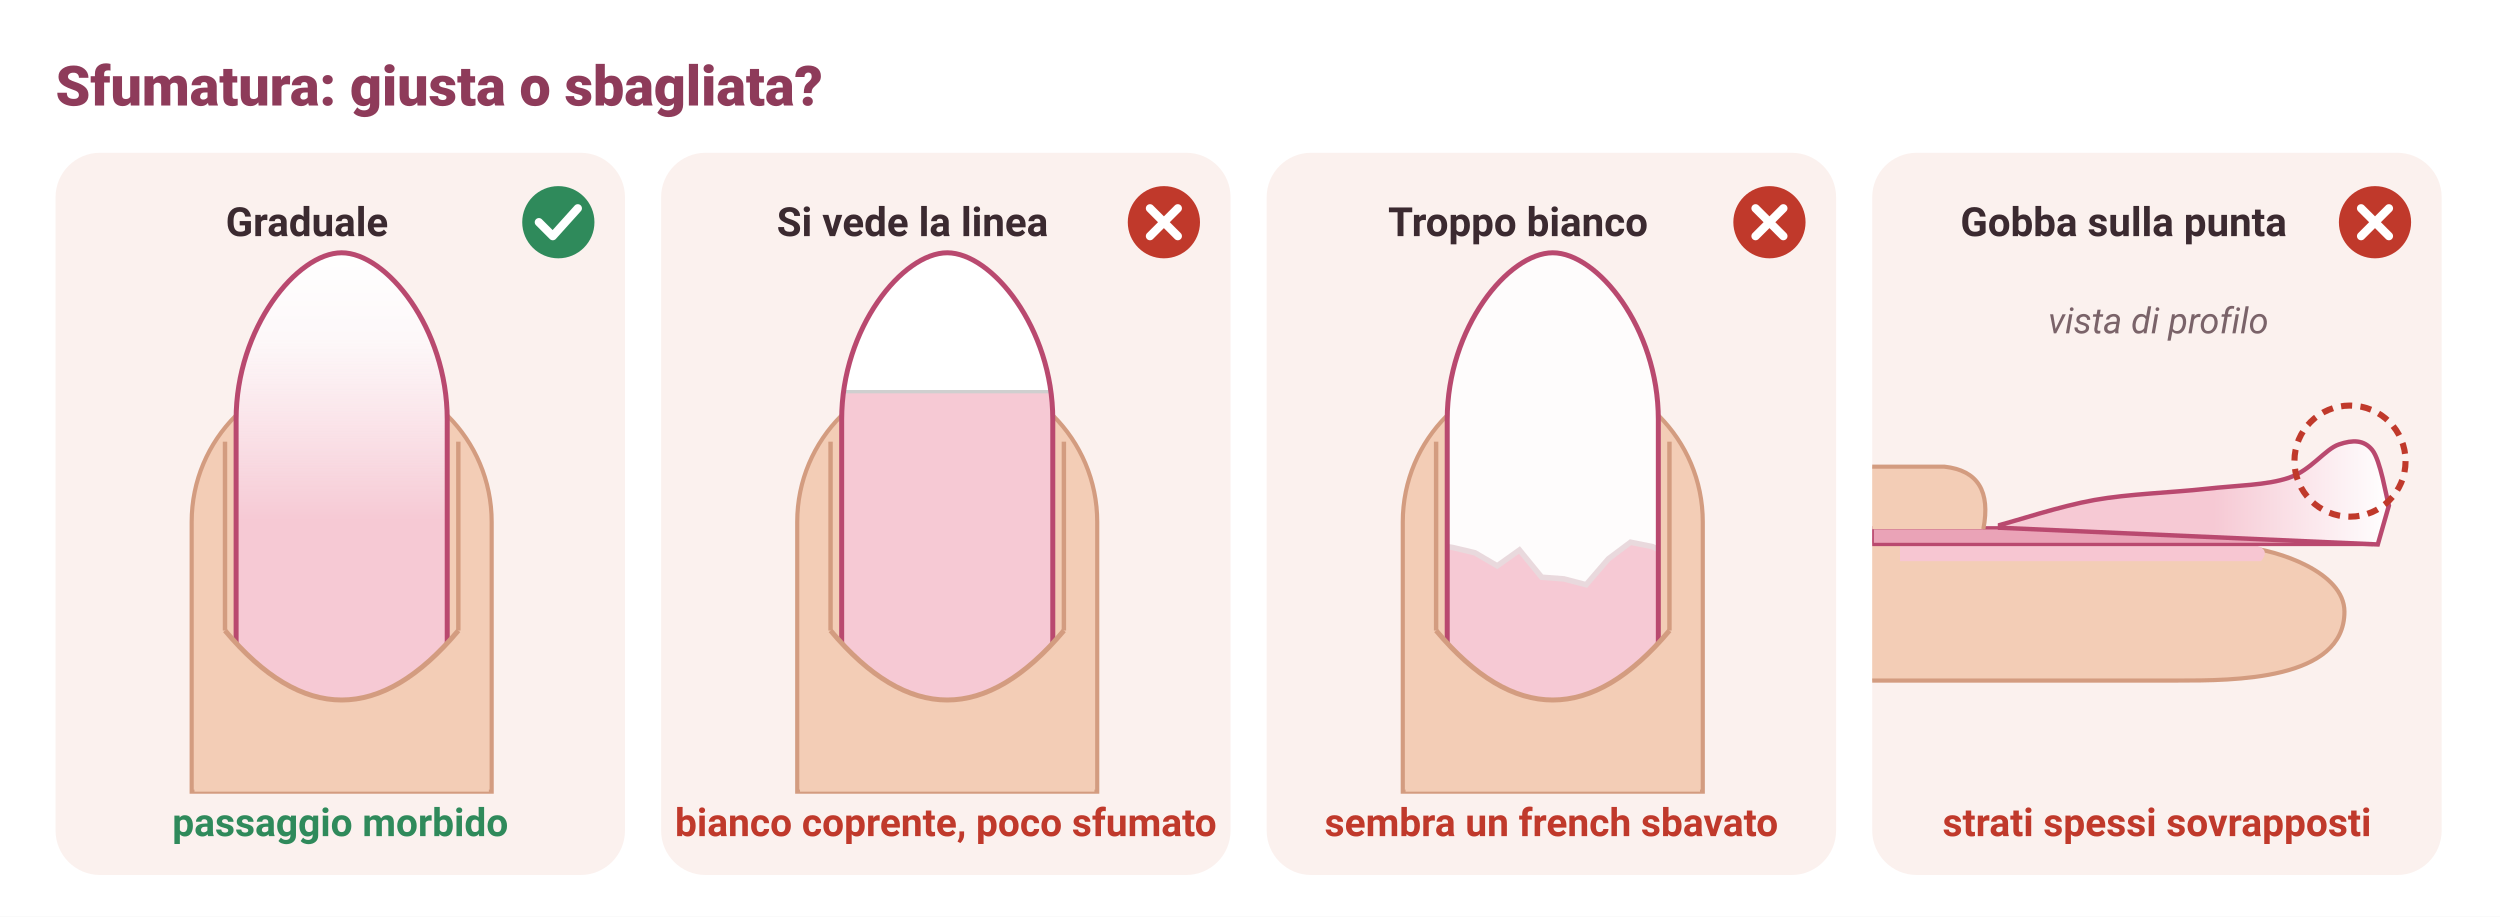
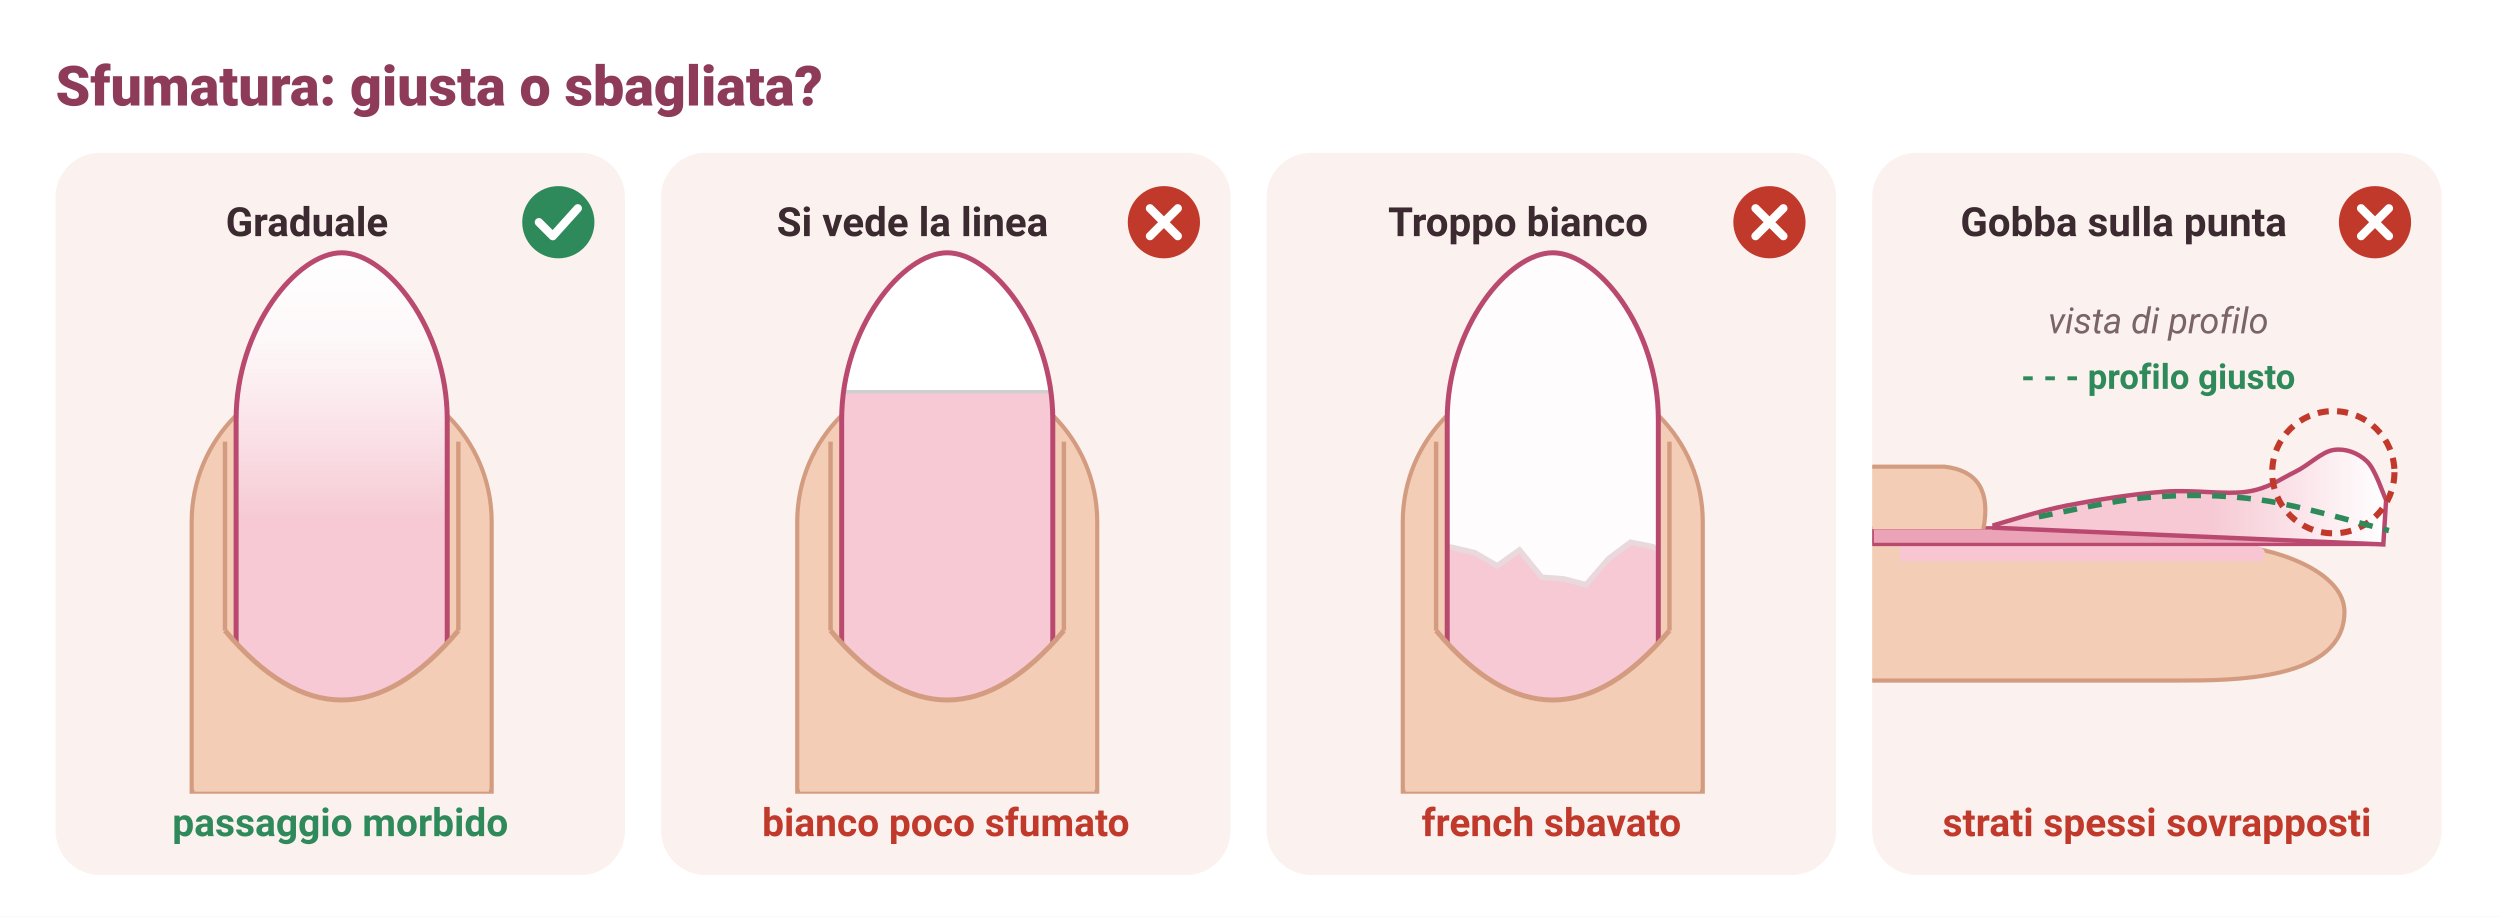
<svg xmlns="http://www.w3.org/2000/svg" viewBox="0 0 900 330" width="900" height="330" font-family="system-ui, -apple-system, 'Segoe UI', Roboto, Arial, sans-serif" role="img">
  <rect width="100%" height="100%" fill="#ffffff" />
  <defs>
    <marker id="ar" viewBox="0 0 10 10" refX="8" refY="5" markerWidth="7" markerHeight="7" orient="auto-start-reverse">
      <path d="M0,0 L10,5 L0,10 z" fill="#8e3b5a" />
    </marker>
    <marker id="arw" viewBox="0 0 10 10" refX="8" refY="5" markerWidth="7" markerHeight="7" orient="auto-start-reverse">
      <path d="M0,0 L10,5 L0,10 z" fill="#7a6369" />
    </marker>
    <marker id="ag" viewBox="0 0 10 10" refX="8" refY="5" markerWidth="7" markerHeight="7" orient="auto-start-reverse">
      <path d="M0,0 L10,5 L0,10 z" fill="#555555" />
    </marker>
    <marker id="are" viewBox="0 0 10 10" refX="8" refY="5" markerWidth="7" markerHeight="7" orient="auto-start-reverse">
      <path d="M0,0 L10,5 L0,10 z" fill="#c0392b" />
    </marker>
    <marker id="aro" viewBox="0 0 10 10" refX="8" refY="5" markerWidth="7" markerHeight="7" orient="auto-start-reverse">
      <path d="M0,0 L10,5 L0,10 z" fill="#2f8a5b" />
    </marker>
  </defs>
  <defs>
    <linearGradient id="sfg" x1="0" y1="1" x2="0" y2="0">
      <stop offset="0" stop-color="#ffffff" stop-opacity="0" />
      <stop offset="0.4" stop-color="#ffffff" stop-opacity="0" />
      <stop offset="0.8" stop-color="#fdf8f9" stop-opacity="1" />
      <stop offset="1" stop-color="#ffffff" stop-opacity="1" />
    </linearGradient>
    <linearGradient id="sfp" x1="0" y1="0" x2="1" y2="0">
      <stop offset="0" stop-color="#f6c9d4" />
      <stop offset=".55" stop-color="#f6c9d4" />
      <stop offset="1" stop-color="#ffffff" />
    </linearGradient>
  </defs>
  <text x="20.0" y="38.0" font-size="20" text-anchor="start" font-weight="800" fill="#8e3b5a">Sfumatura: giusta o sbagliata?</text>
  <defs>
-     <clipPath id="k24">
+     <clipPath id="k2">
      <rect x="20" y="55" width="205" height="260" rx="16" />
    </clipPath>
  </defs>
  <rect x="20" y="55" width="205" height="260" rx="16" fill="#fbf1ee" />
-   <g clip-path="url(#k24)">
+   <g clip-path="url(#k2)">
    <path d="M69.0,285.0 L69.0,187.9 A54.0,54.0 0 0 1 177.0,187.9 L177.0,285.0 Z" fill="#f3cdb6" stroke="#d39c80" stroke-width="1.5" />
    <defs>
-       <clipPath id="c23">
+       <clipPath id="c1">
        <path d="M85.0,261.0 L161.0,261.0 L161.0,151.0 C161.0,118.0 139.0,91.0 123.0,91.0 C107.0,91.0 85.0,118.0 85.0,151.0 L85.0,151.0 Z" />
      </clipPath>
    </defs>
    <path d="M85.0,261.0 L161.0,261.0 L161.0,151.0 C161.0,118.0 139.0,91.0 123.0,91.0 C107.0,91.0 85.0,118.0 85.0,151.0 L85.0,151.0 Z" fill="#f6c9d4" />
-     <path d="M79.0,151.0 Q123.0,151.0 167.0,151.0 L167.0,31.0 L79.0,31.0 Z" fill="#f6c9d4" clip-path="url(#c23)" />
-     <rect x="63.0" y="89.0" width="120" height="164.0" fill="url(#sfg)" clip-path="url(#c23)" />
+     <path d="M79.0,151.0 Q123.0,151.0 167.0,151.0 L167.0,31.0 L79.0,31.0 Z" fill="#f6c9d4" clip-path="url(#c1)" />
+     <rect x="63.0" y="89.0" width="120" height="164.0" fill="url(#sfg)" clip-path="url(#c1)" />
    <path d="M85.0,261.0 L161.0,261.0 L161.0,151.0 C161.0,118.0 139.0,91.0 123.0,91.0 C107.0,91.0 85.0,118.0 85.0,151.0 L85.0,151.0 Z" fill="none" stroke="#b9496f" stroke-width="1.8" />
    <path d="M70.0,227.0 L81.0,227.0 Q123.0,277.0 165.0,227.0 L176.0,227.0 L176.0,285.0 L70.0,285.0 Z" fill="#f3cdb6" />
    <path d="M81.0,227.0 Q123.0,277.0 165.0,227.0" fill="none" stroke="#d39c80" stroke-width="1.8" />
    <path d="M81.0,227.0 L81.0,159.0" stroke="#d39c80" stroke-width="1.6" />
    <path d="M165.0,227.0 L165.0,159.0" stroke="#d39c80" stroke-width="1.6" />
  </g>
  <text x="110.5" y="85.0" font-size="14.5" text-anchor="middle" font-weight="700" fill="#3b2a30">Graduale</text>
  <circle cx="201.0" cy="80.0" r="13" fill="#2f8a5b" />
  <path d="M194.0,80.0 l5,5 l9,-10" stroke="#fff" stroke-width="3" fill="none" stroke-linecap="round" stroke-linejoin="round" />
  <text x="122.5" y="301.0" font-size="14" text-anchor="middle" font-weight="700" fill="#2f8a5b">passaggio morbido</text>
  <defs>
-     <clipPath id="k26">
+     <clipPath id="k4">
      <rect x="238" y="55" width="205" height="260" rx="16" />
    </clipPath>
  </defs>
  <rect x="238" y="55" width="205" height="260" rx="16" fill="#fbf1ee" />
-   <g clip-path="url(#k26)">
+   <g clip-path="url(#k4)">
    <path d="M287.0,285.0 L287.0,187.9 A54.0,54.0 0 0 1 395.0,187.9 L395.0,285.0 Z" fill="#f3cdb6" stroke="#d39c80" stroke-width="1.5" />
    <defs>
-       <clipPath id="c25">
+       <clipPath id="c3">
        <path d="M303.0,261.0 L379.0,261.0 L379.0,151.0 C379.0,118.0 357.0,91.0 341.0,91.0 C325.0,91.0 303.0,118.0 303.0,151.0 L303.0,151.0 Z" />
      </clipPath>
    </defs>
    <path d="M303.0,261.0 L379.0,261.0 L379.0,151.0 C379.0,118.0 357.0,91.0 341.0,91.0 C325.0,91.0 303.0,118.0 303.0,151.0 L303.0,151.0 Z" fill="#f6c9d4" />
-     <path d="M297.0,151.0 Q341.0,151.0 385.0,151.0 L385.0,31.0 L297.0,31.0 Z" fill="#f6c9d4" clip-path="url(#c25)" />
-     <rect x="281.0" y="71.0" width="120" height="70.0" fill="#ffffff" clip-path="url(#c25)" />
-     <line x1="281.0" y1="141.0" x2="401.0" y2="141.0" stroke="#cfcfcf" stroke-width="1.2" clip-path="url(#c25)" />
+     <path d="M297.0,151.0 Q341.0,151.0 385.0,151.0 L385.0,31.0 L297.0,31.0 Z" fill="#f6c9d4" clip-path="url(#c3)" />
+     <rect x="281.0" y="71.0" width="120" height="70.0" fill="#ffffff" clip-path="url(#c3)" />
+     <line x1="281.0" y1="141.0" x2="401.0" y2="141.0" stroke="#cfcfcf" stroke-width="1.2" clip-path="url(#c3)" />
    <path d="M303.0,261.0 L379.0,261.0 L379.0,151.0 C379.0,118.0 357.0,91.0 341.0,91.0 C325.0,91.0 303.0,118.0 303.0,151.0 L303.0,151.0 Z" fill="none" stroke="#b9496f" stroke-width="1.8" />
    <path d="M288.0,227.0 L299.0,227.0 Q341.0,277.0 383.0,227.0 L394.0,227.0 L394.0,285.0 L288.0,285.0 Z" fill="#f3cdb6" />
    <path d="M299.0,227.0 Q341.0,277.0 383.0,227.0" fill="none" stroke="#d39c80" stroke-width="1.8" />
    <path d="M299.0,227.0 L299.0,159.0" stroke="#d39c80" stroke-width="1.6" />
    <path d="M383.0,227.0 L383.0,159.0" stroke="#d39c80" stroke-width="1.6" />
  </g>
  <text x="328.5" y="85.0" font-size="14.5" text-anchor="middle" font-weight="700" fill="#3b2a30">Si vede la linea</text>
  <circle cx="419.0" cy="80.0" r="13" fill="#c0392b" />
  <path d="M414.0,75.0 l10,10 M424.0,75.0 l-10,10" stroke="#fff" stroke-width="3" stroke-linecap="round" />
-   <text x="340.5" y="301.0" font-size="14" text-anchor="middle" font-weight="700" fill="#c0392b">bianco coprente, poco sfumato</text>
+   <text x="340.5" y="301.0" font-size="14" text-anchor="middle" font-weight="700" fill="#c0392b">bianco poco sfumato</text>
  <defs>
-     <clipPath id="k28">
+     <clipPath id="k6">
      <rect x="456" y="55" width="205" height="260" rx="16" />
    </clipPath>
  </defs>
  <rect x="456" y="55" width="205" height="260" rx="16" fill="#fbf1ee" />
-   <g clip-path="url(#k28)">
+   <g clip-path="url(#k6)">
    <path d="M505.0,285.0 L505.0,187.9 A54.0,54.0 0 0 1 613.0,187.9 L613.0,285.0 Z" fill="#f3cdb6" stroke="#d39c80" stroke-width="1.5" />
    <defs>
-       <clipPath id="c27">
+       <clipPath id="c5">
        <path d="M521.0,261.0 L597.0,261.0 L597.0,151.0 C597.0,118.0 575.0,91.0 559.0,91.0 C543.0,91.0 521.0,118.0 521.0,151.0 L521.0,151.0 Z" />
      </clipPath>
    </defs>
    <path d="M521.0,261.0 L597.0,261.0 L597.0,151.0 C597.0,118.0 575.0,91.0 559.0,91.0 C543.0,91.0 521.0,118.0 521.0,151.0 L521.0,151.0 Z" fill="#f6c9d4" />
-     <path d="M515.0,151.0 Q559.0,151.0 603.0,151.0 L603.0,31.0 L515.0,31.0 Z" fill="#f6c9d4" clip-path="url(#c27)" />
-     <path d="M499.0,71.0 L619.0,71.0 L619.0,198.2 L611.0,195.9 L603.0,201.1 L595.0,196.8 L587.0,195.2 L579.0,201.2 L571.0,210.5 L563.0,208.4 L555.0,207.8 L547.0,198.0 L539.0,203.7 L531.0,199.0 L523.0,197.1 L515.0,195.9 L507.0,197.9 L499.0,210.7 Z" fill="#fefcfc" clip-path="url(#c27)" />
-     <path d="M619.0,198.2 L611.0,195.9 L603.0,201.1 L595.0,196.8 L587.0,195.2 L579.0,201.2 L571.0,210.5 L563.0,208.4 L555.0,207.8 L547.0,198.0 L539.0,203.7 L531.0,199.0 L523.0,197.1 L515.0,195.9 L507.0,197.9 L499.0,210.7" fill="none" stroke="#e9d9dd" stroke-width="2" clip-path="url(#c27)" />
+     <path d="M515.0,151.0 Q559.0,151.0 603.0,151.0 L603.0,31.0 L515.0,31.0 Z" fill="#f6c9d4" clip-path="url(#c5)" />
+     <path d="M499.0,71.0 L619.0,71.0 L619.0,198.2 L611.0,195.9 L603.0,201.1 L595.0,196.8 L587.0,195.2 L579.0,201.2 L571.0,210.5 L563.0,208.4 L555.0,207.8 L547.0,198.0 L539.0,203.7 L531.0,199.0 L523.0,197.1 L515.0,195.9 L507.0,197.9 L499.0,210.7 Z" fill="#fefcfc" clip-path="url(#c5)" />
+     <path d="M619.0,198.2 L611.0,195.9 L603.0,201.1 L595.0,196.8 L587.0,195.2 L579.0,201.2 L571.0,210.5 L563.0,208.4 L555.0,207.8 L547.0,198.0 L539.0,203.7 L531.0,199.0 L523.0,197.1 L515.0,195.9 L507.0,197.9 L499.0,210.7" fill="none" stroke="#e9d9dd" stroke-width="2" clip-path="url(#c5)" />
    <path d="M521.0,261.0 L597.0,261.0 L597.0,151.0 C597.0,118.0 575.0,91.0 559.0,91.0 C543.0,91.0 521.0,118.0 521.0,151.0 L521.0,151.0 Z" fill="none" stroke="#b9496f" stroke-width="1.8" />
    <path d="M506.0,227.0 L517.0,227.0 Q559.0,277.0 601.0,227.0 L612.0,227.0 L612.0,285.0 L506.0,285.0 Z" fill="#f3cdb6" />
    <path d="M517.0,227.0 Q559.0,277.0 601.0,227.0" fill="none" stroke="#d39c80" stroke-width="1.8" />
    <path d="M517.0,227.0 L517.0,159.0" stroke="#d39c80" stroke-width="1.6" />
    <path d="M601.0,227.0 L601.0,159.0" stroke="#d39c80" stroke-width="1.6" />
  </g>
  <text x="546.5" y="85.0" font-size="14.5" text-anchor="middle" font-weight="700" fill="#3b2a30">Troppo bianco</text>
  <circle cx="637.0" cy="80.0" r="13" fill="#c0392b" />
  <path d="M632.0,75.0 l10,10 M642.0,75.0 l-10,10" stroke="#fff" stroke-width="3" stroke-linecap="round" />
-   <text x="558.5" y="301.0" font-size="14" text-anchor="middle" font-weight="700" fill="#c0392b">sembra un french sbavato</text>
+   <text x="558.5" y="301.0" font-size="14" text-anchor="middle" font-weight="700" fill="#c0392b">french sbavato</text>
  <defs>
-     <clipPath id="k29">
+     <clipPath id="k7">
      <rect x="674" y="55" width="205" height="260" rx="16" />
    </clipPath>
  </defs>
  <rect x="674" y="55" width="205" height="260" rx="16" fill="#fbf1ee" />
-   <g clip-path="url(#k29)">
+   <g clip-path="url(#k7)">
    <path d="M644.0,194.0 L808.0,197.0 C820.0,198.0 844.0,206.0 844.0,220.2 C844.0,245.0 804.0,245.0 784.0,245.0 L644.0,245.0 Z" fill="#f3cdb6" stroke="#d39c80" stroke-width="1.5" />
    <path d="M684.0,196.0 L810.0,196.0 Q818.0,197.0 814.0,202.0 L684.0,202.0 Z" fill="#f7c6d2" />
    <path d="M674.0,190.0 L854.0,190.0 Q857.0,193.0 854.0,196.0 L674.0,196.0 Z" fill="#eaa3b7" stroke="#b9496f" stroke-width="1.2" />
-     <path d="M720.0,189.0 C725.7,187.5 741.7,182.2 754.0,180.0 C766.3,177.8 782.3,177.3 794.0,176.0 C805.7,174.7 816.0,174.7 824.0,172.0 C832.0,169.3 837.0,161.7 842.0,160.0 C847.0,158.3 851.0,158.3 854.0,162.0 C857.0,165.7 859.0,178.7 860.0,182.0 L856.0,196.0 L720.0,190.0 Z" fill="url(#sfp)" stroke="#b9496f" stroke-width="1.6" />
+     <path d="M718.0,189.0 C722.3,187.8 733.8,184.0 744.0,182.0 C754.2,180.0 768.2,177.8 779.0,177.0 C789.8,176.2 801.2,178.2 809.0,177.0 C816.8,175.8 820.8,172.5 826.0,170.0 C831.2,167.5 835.7,162.7 840.0,162.0 C844.3,161.3 848.8,163.0 852.0,166.0 C855.2,169.0 857.8,177.7 859.0,180.0 L858.0,196.0 L718.0,190.0 Z" fill="url(#sfp)" stroke="#b9496f" stroke-width="1.6" />
    <path d="M644.0,168.0 L700.0,168.0 Q718.0,170.0 714.0,190.5 L644.0,190.5 Z" fill="#f3cdb6" />
    <path d="M644.0,168.0 L700.0,168.0 Q718.0,170.0 714.0,190.5" fill="none" stroke="#d39c80" stroke-width="1.5" />
-     <circle cx="846.0" cy="166.0" r="20" fill="none" stroke="#c0392b" stroke-width="2.2" stroke-dasharray="4 3" />
+     <circle cx="840.0" cy="170.0" r="22" fill="none" stroke="#c0392b" stroke-width="2.2" stroke-dasharray="4 3" />
+     <path d="M734.0,186.0 C740.7,184.8 760.7,180.0 774.0,179.0 C787.3,178.0 799.7,178.0 814.0,180.0 C828.3,182.0 852.3,189.2 860.0,191.0" fill="none" stroke="#2f8a5b" stroke-width="2" stroke-dasharray="5 4" />
+     <text x="777.0" y="140.0" font-size="12.5" text-anchor="middle" font-weight="700" fill="#2f8a5b">- - - profilo giusto</text>
    <text x="777.0" y="120.0" font-size="13" text-anchor="middle" font-weight="400" fill="#7a6369" font-style="italic">vista di profilo</text>
  </g>
  <text x="764.5" y="85.0" font-size="14.5" text-anchor="middle" font-weight="700" fill="#3b2a30">Gobba sulla punta</text>
  <circle cx="855.0" cy="80.0" r="13" fill="#c0392b" />
  <path d="M850.0,75.0 l10,10 M860.0,75.0 l-10,10" stroke="#fff" stroke-width="3" stroke-linecap="round" />
  <text x="776.5" y="301.0" font-size="14" text-anchor="middle" font-weight="700" fill="#c0392b">strati spessi sovrapposti</text>
</svg>
